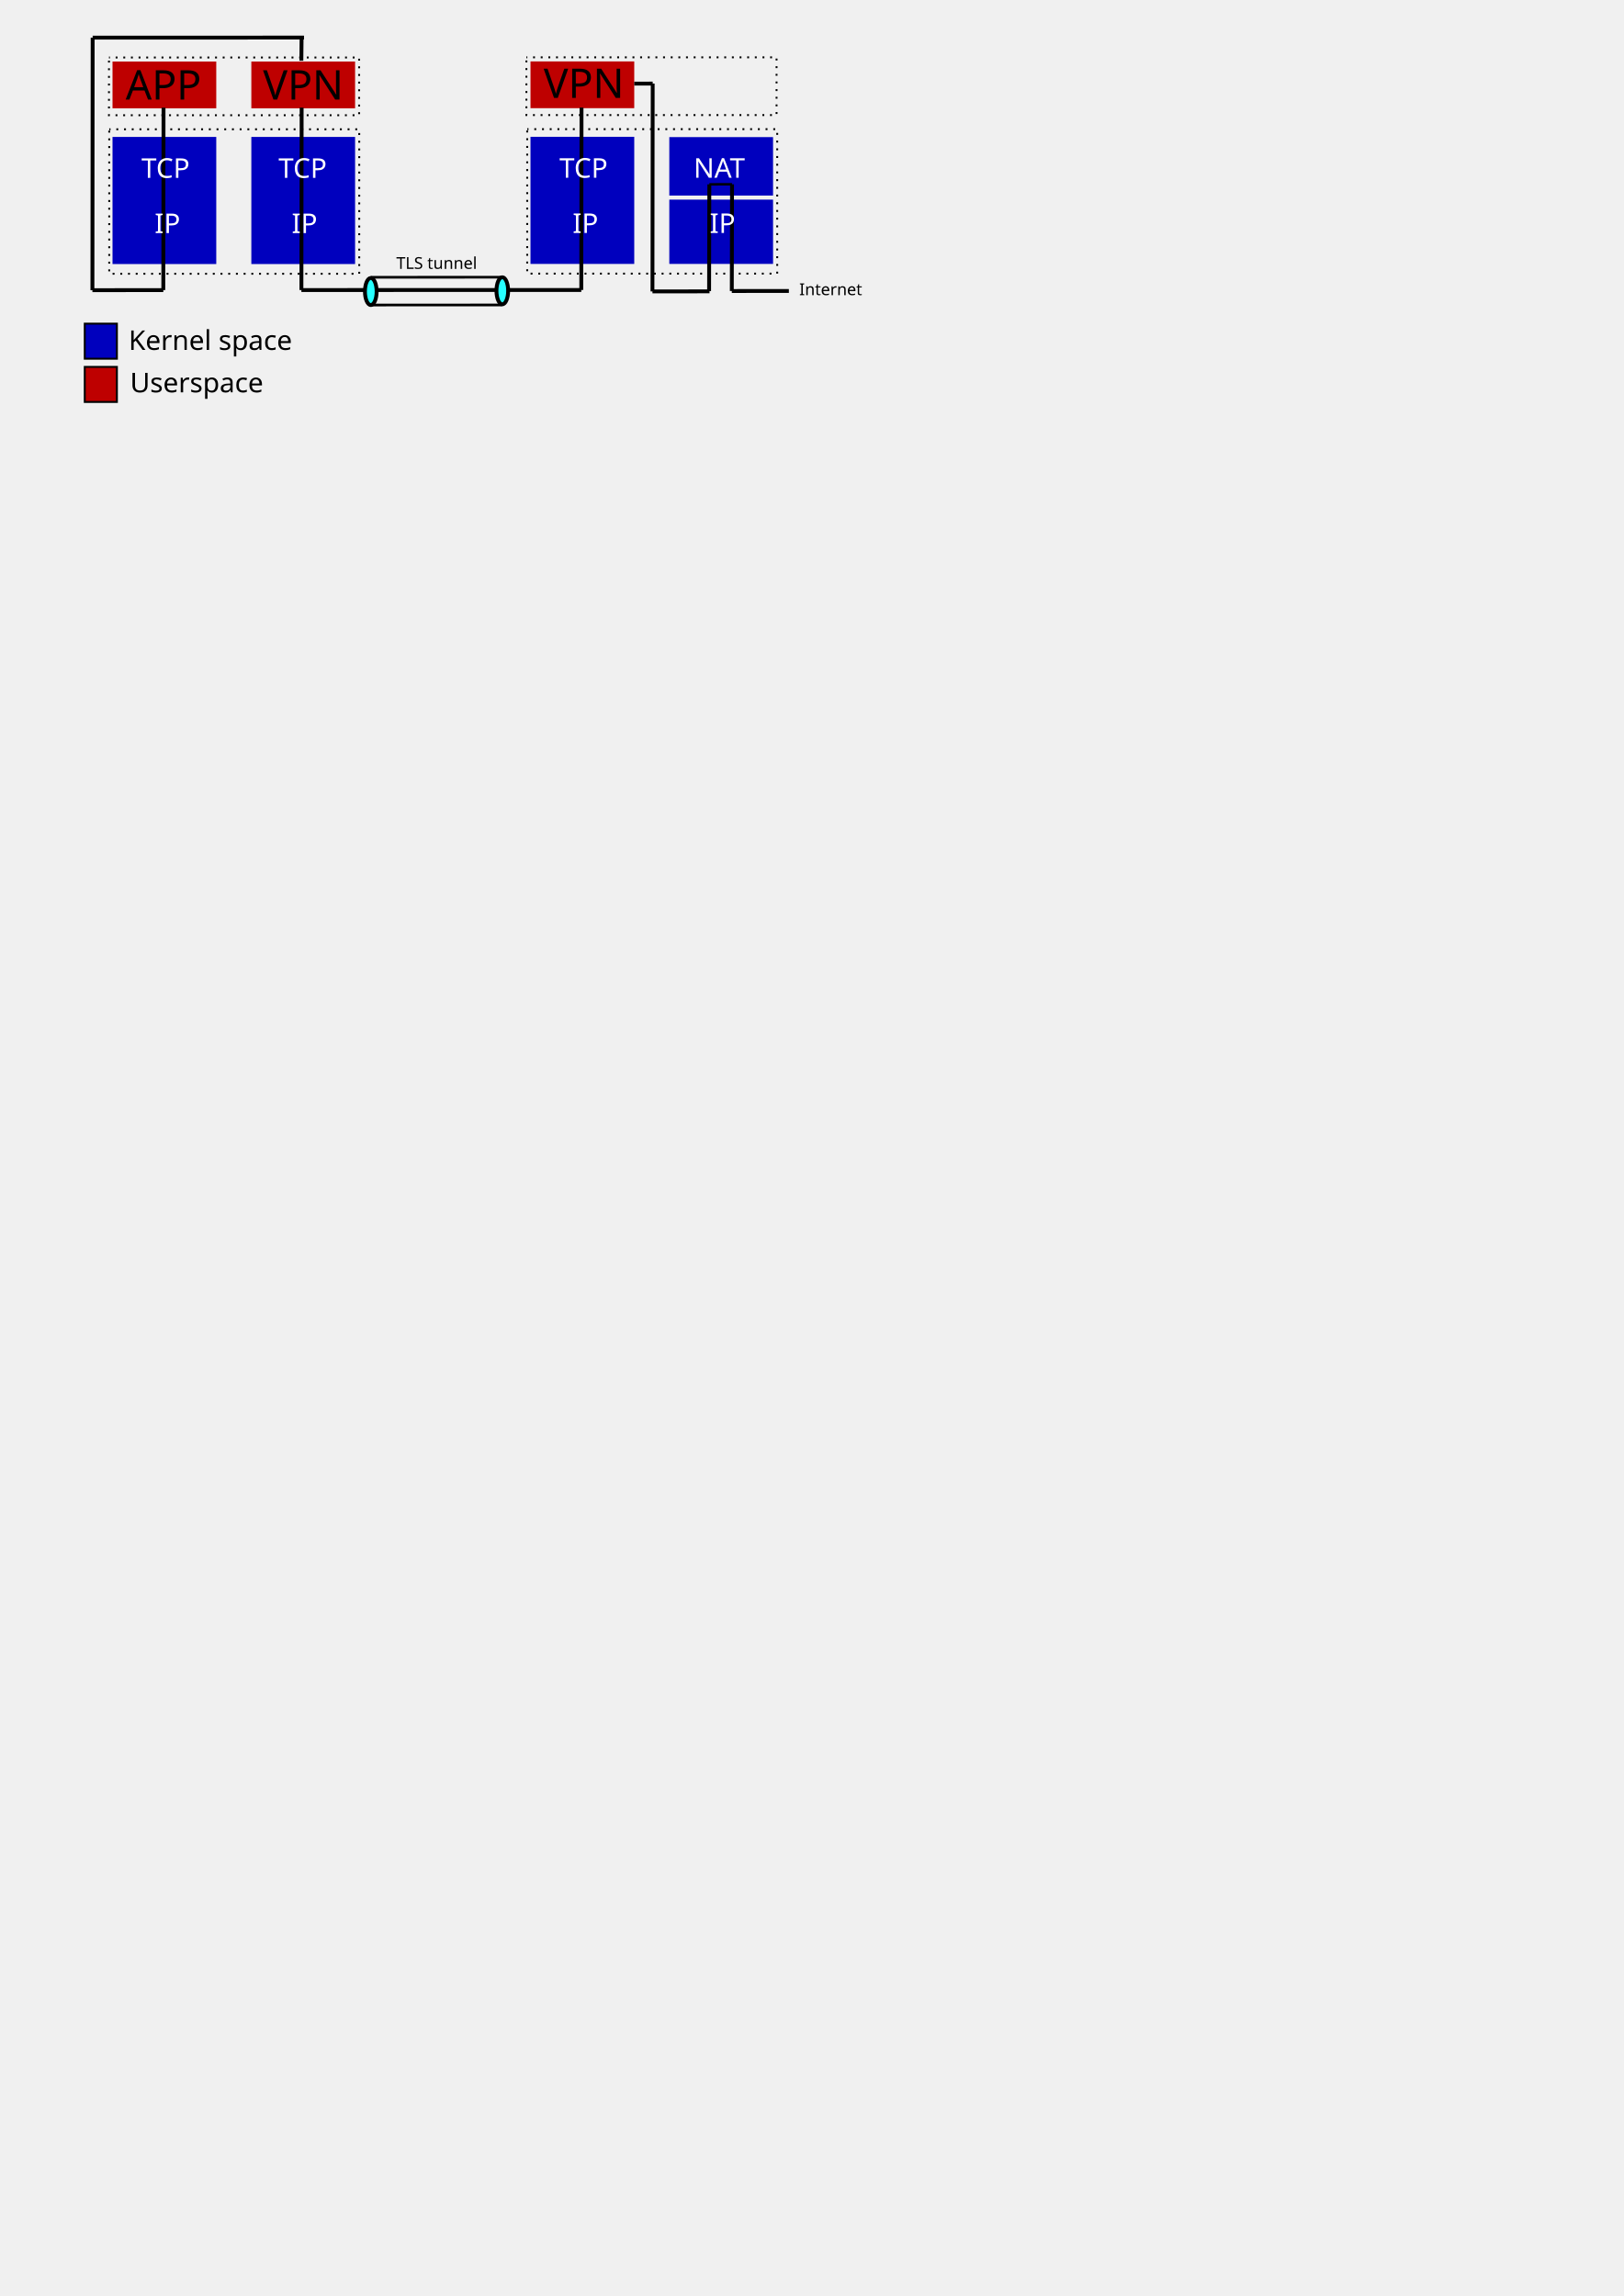
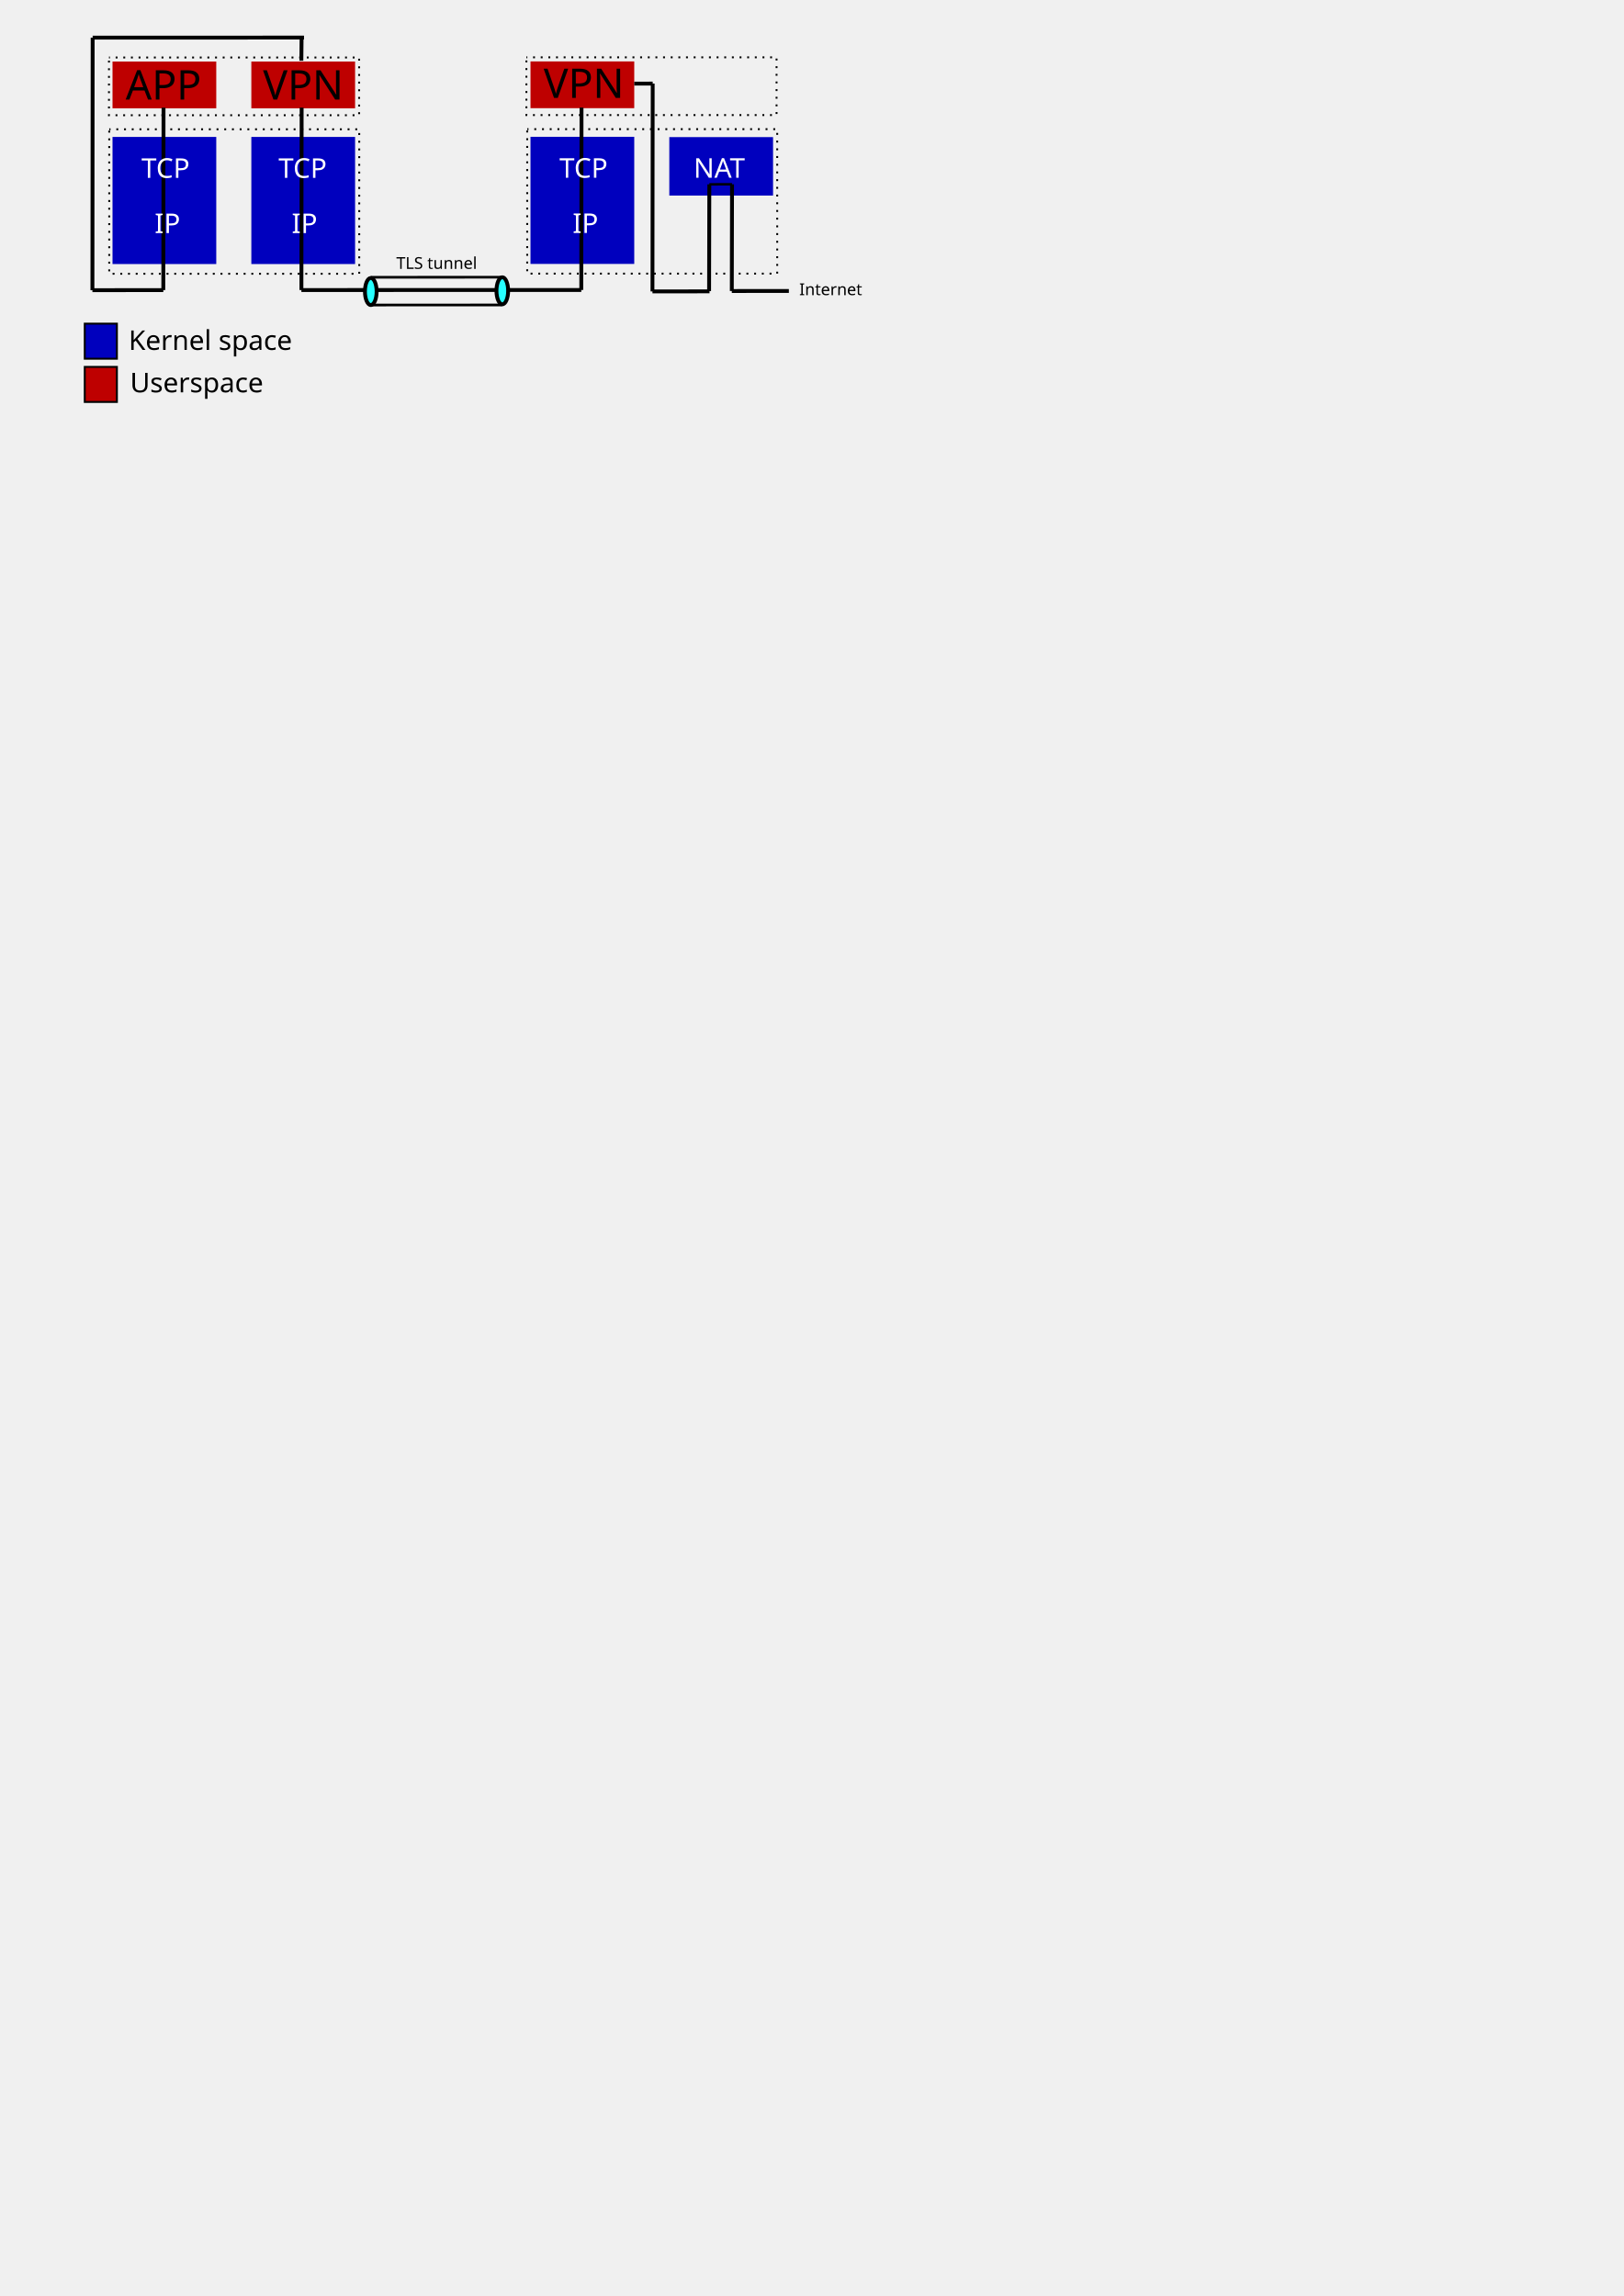
<svg xmlns="http://www.w3.org/2000/svg" width="210mm" height="297mm" viewBox="0 0 210 297" version="1.1" id="svg8">
  <defs id="defs2" />
  <g id="layer1">
    <rect id="rect3713" width="13.418" height="6.048" x="14.552" y="7.962" style="fill:#be0000;fill-opacity:1;stroke-width:0.265" />
    <rect style="fill:#be0000;fill-opacity:1;stroke-width:0.265" y="7.962" x="32.506" height="6.048" width="13.418" id="rect4520" />
    <text xml:space="preserve" style="font-style:normal;font-weight:normal;font-size:5.292px;line-height:1.25;font-family:sans-serif;letter-spacing:0px;word-spacing:0px;fill:#000000;fill-opacity:1;stroke:none;stroke-width:0.265" x="16.253" y="12.875" id="text4524">
      <tspan id="tspan4522" x="16.253" y="12.875" style="stroke-width:0.265">APP</tspan>
    </text>
    <text xml:space="preserve" style="font-style:normal;font-weight:normal;font-size:5.292px;line-height:1.25;font-family:sans-serif;letter-spacing:0px;word-spacing:0px;fill:#000000;fill-opacity:1;stroke:none;stroke-width:0.265" x="34.018" y="12.875" id="text4528">
      <tspan id="tspan4526" x="34.018" y="12.875" style="stroke-width:0.265">VPN</tspan>
    </text>
    <rect style="fill:#0000be;fill-opacity:1;stroke-width:0.265" id="rect4530" width="13.418" height="16.442" x="14.552" y="17.713" />
    <rect y="17.713" x="32.506" height="16.442" width="13.418" id="rect4544" style="fill:#0000be;fill-opacity:1;stroke-width:0.265" />
    <rect style="fill:none;fill-opacity:1;stroke:#000000;stroke-width:0.249;stroke-miterlimit:4;stroke-dasharray:0.249,0.748;stroke-dashoffset:0.08;stroke-opacity:1" id="rect4556" width="32.333" height="18.688" x="14.128" y="16.723" />
    <text xml:space="preserve" style="font-style:normal;font-weight:normal;font-size:3.528px;line-height:1.25;font-family:sans-serif;letter-spacing:0px;word-spacing:0px;fill:#000000;fill-opacity:1;stroke:none;stroke-width:0.265" x="16.631" y="45.268" id="text4566">
      <tspan id="tspan4564" x="16.631" y="45.268" style="stroke-width:0.265">Kernel space</tspan>
    </text>
    <rect style="fill:#0000be;fill-opacity:1;stroke:#000000;stroke-width:0.249;stroke-miterlimit:4;stroke-dasharray:none;stroke-dashoffset:0.301;stroke-opacity:1" id="rect4568" width="4.158" height="4.536" x="10.961" y="41.866" />
    <rect y="47.46" x="10.961" height="4.536" width="4.158" id="rect4570" style="fill:#be0000;fill-opacity:1;stroke:#000000;stroke-width:0.249;stroke-miterlimit:4;stroke-dasharray:none;stroke-dashoffset:0.301;stroke-opacity:1" />
    <text xml:space="preserve" style="font-style:normal;font-weight:normal;font-size:3.528px;line-height:1.25;font-family:sans-serif;letter-spacing:0px;word-spacing:0px;fill:#000000;fill-opacity:1;stroke:none;stroke-width:0.265" x="16.82" y="50.749" id="text4574">
      <tspan id="tspan4572" x="16.82" y="50.749" style="stroke-width:0.265">Userspace</tspan>
    </text>
    <path style="fill:none;stroke:#000000;stroke-width:0.5;stroke-linecap:butt;stroke-linejoin:miter;stroke-miterlimit:4;stroke-dasharray:none;stroke-opacity:1" d="m 75.179,37.511 -36.199,0.008" id="path4602" />
    <path style="fill:none;stroke:#000000;stroke-width:0.5;stroke-linecap:butt;stroke-linejoin:miter;stroke-opacity:1;stroke-miterlimit:4;stroke-dasharray:none" d="m 21.121,37.528 0.03,-23.595" id="path4606" />
    <path id="path4617" d="m 38.983,37.519 0.03,-23.595" style="fill:none;stroke:#000000;stroke-width:0.5;stroke-linecap:butt;stroke-linejoin:miter;stroke-opacity:1;stroke-miterlimit:4;stroke-dasharray:none" />
    <text xml:space="preserve" style="font-style:normal;font-weight:normal;font-size:3.528px;line-height:1.25;font-family:sans-serif;letter-spacing:0px;word-spacing:0px;fill:#000000;fill-opacity:1;stroke:none;stroke-width:0.265" x="18.294" y="23.005" id="text4578">
      <tspan id="tspan4576" x="18.294" y="23.005" style="fill:#ffffff;fill-opacity:1;stroke-width:0.265">TCP</tspan>
    </text>
    <text xml:space="preserve" style="font-style:normal;font-weight:normal;font-size:3.528px;line-height:1.25;font-family:sans-serif;letter-spacing:0px;word-spacing:0px;fill:#000000;fill-opacity:1;stroke:none;stroke-width:0.265" x="19.995" y="30.149" id="text4582">
      <tspan id="tspan4580" x="19.995" y="30.149" style="fill:#ffffff;fill-opacity:1;stroke-width:0.265">IP</tspan>
    </text>
    <text id="text4586" y="23.005" x="36.021" style="font-style:normal;font-weight:normal;font-size:3.528px;line-height:1.25;font-family:sans-serif;letter-spacing:0px;word-spacing:0px;fill:#000000;fill-opacity:1;stroke:none;stroke-width:0.265" xml:space="preserve">
      <tspan style="fill:#ffffff;fill-opacity:1;stroke-width:0.265" y="23.005" x="36.021" id="tspan4584">TCP</tspan>
    </text>
    <text id="text4590" y="30.149" x="37.722" style="font-style:normal;font-weight:normal;font-size:3.528px;line-height:1.25;font-family:sans-serif;letter-spacing:0px;word-spacing:0px;fill:#000000;fill-opacity:1;stroke:none;stroke-width:0.265" xml:space="preserve">
      <tspan style="fill:#ffffff;fill-opacity:1;stroke-width:0.265" y="30.149" x="37.722" id="tspan4588">IP</tspan>
    </text>
    <path id="path4627" d="m 21.121,37.528 -9.168,0.008" style="fill:none;stroke:#000000;stroke-width:0.5;stroke-linecap:butt;stroke-linejoin:miter;stroke-opacity:1;stroke-miterlimit:4;stroke-dasharray:none" />
    <path id="path4629" d="M 11.953,37.537 11.983,4.868" style="fill:none;stroke:#000000;stroke-width:0.5;stroke-linecap:butt;stroke-linejoin:miter;stroke-opacity:1;stroke-miterlimit:4;stroke-dasharray:none" />
    <path id="path4631" d="m 39.317,4.861 -27.333,0.008" style="fill:none;stroke:#000000;stroke-width:0.498;stroke-linecap:butt;stroke-linejoin:miter;stroke-miterlimit:4;stroke-dasharray:none;stroke-opacity:1" />
    <path style="fill:none;stroke:#000000;stroke-width:0.5;stroke-linecap:butt;stroke-linejoin:miter;stroke-miterlimit:4;stroke-dasharray:none;stroke-opacity:1" d="m 38.976,7.855 0.03,-2.993" id="path4633" />
    <rect style="fill:#be0000;fill-opacity:1;stroke-width:0.265" y="7.945" x="68.611" height="6.048" width="13.418" id="rect4635" />
    <text id="text4645" y="12.67" x="70.312" style="font-style:normal;font-weight:normal;font-size:5.292px;line-height:1.25;font-family:sans-serif;letter-spacing:0px;word-spacing:0px;fill:#000000;fill-opacity:1;stroke:none;stroke-width:0.265" xml:space="preserve">
      <tspan style="stroke-width:0.265" y="12.67" x="70.312" id="tspan4643">VPN</tspan>
    </text>
    <rect y="17.697" x="68.611" height="16.442" width="13.418" id="rect4647" style="fill:#0000be;fill-opacity:1;stroke-width:0.265" />
-     <rect style="fill:#0000be;fill-opacity:1;stroke-width:0.188" id="rect4649" width="13.418" height="8.315" x="86.564" y="25.823" />
    <rect y="16.706" x="68.187" height="18.688" width="32.333" id="rect4651" style="fill:none;fill-opacity:1;stroke:#000000;stroke-width:0.249;stroke-miterlimit:4;stroke-dasharray:0.249, 0.748;stroke-dashoffset:0.08;stroke-opacity:1" />
    <path id="path4653" d="m 75.18,37.511 0.03,-23.595" style="fill:none;stroke:#000000;stroke-width:0.5;stroke-linecap:butt;stroke-linejoin:miter;stroke-miterlimit:4;stroke-dasharray:none;stroke-opacity:1" />
    <text id="text4659" y="22.989" x="72.353" style="font-style:normal;font-weight:normal;font-size:3.528px;line-height:1.25;font-family:sans-serif;letter-spacing:0px;word-spacing:0px;fill:#000000;fill-opacity:1;stroke:none;stroke-width:0.265" xml:space="preserve">
      <tspan style="fill:#ffffff;fill-opacity:1;stroke-width:0.265" y="22.989" x="72.353" id="tspan4657">TCP</tspan>
    </text>
    <text id="text4663" y="30.132" x="74.053" style="font-style:normal;font-weight:normal;font-size:3.528px;line-height:1.25;font-family:sans-serif;letter-spacing:0px;word-spacing:0px;fill:#000000;fill-opacity:1;stroke:none;stroke-width:0.265" xml:space="preserve">
      <tspan style="fill:#ffffff;fill-opacity:1;stroke-width:0.265" y="30.132" x="74.053" id="tspan4661">IP</tspan>
    </text>
    <rect y="17.735" x="86.564" height="7.56" width="13.418" id="rect4681" style="fill:#0000be;fill-opacity:1;stroke-width:0.179" />
    <text xml:space="preserve" style="font-style:normal;font-weight:normal;font-size:3.528px;line-height:1.25;font-family:sans-serif;letter-spacing:0px;word-spacing:0px;fill:#000000;fill-opacity:1;stroke:none;stroke-width:0.265" x="89.702" y="22.989" id="text4667">
      <tspan id="tspan4665" x="89.702" y="22.989" style="fill:#ffffff;fill-opacity:1;stroke-width:0.265">NAT</tspan>
    </text>
    <path id="path4631-3" d="m 84.416,10.81 -2.387,0.008" style="fill:none;stroke:#000000;stroke-width:0.5;stroke-linecap:butt;stroke-linejoin:miter;stroke-miterlimit:4;stroke-dasharray:none;stroke-opacity:1" />
    <path style="fill:none;stroke:#000000;stroke-width:0.494;stroke-linecap:butt;stroke-linejoin:miter;stroke-miterlimit:4;stroke-dasharray:none;stroke-opacity:1" d="m 84.386,37.697 0.03,-26.886" id="path4716" />
    <path style="fill:none;stroke:#000000;stroke-width:0.5;stroke-linecap:butt;stroke-linejoin:miter;stroke-miterlimit:4;stroke-dasharray:none;stroke-opacity:1" d="m 91.766,37.689 -7.379,0.008" id="path4718" />
    <path style="fill:none;stroke:#000000;stroke-width:0.5;stroke-linecap:butt;stroke-linejoin:miter;stroke-miterlimit:4;stroke-dasharray:none;stroke-opacity:1" d="M 91.711,37.653 91.74,23.846" id="path4720" />
    <path id="path4722" d="m 94.677,23.838 -2.935,0.008" style="fill:none;stroke:#000000;stroke-width:0.317;stroke-linecap:butt;stroke-linejoin:miter;stroke-miterlimit:4;stroke-dasharray:none;stroke-opacity:1" />
    <path id="path4724" d="M 94.647,37.645 94.677,23.838" style="fill:none;stroke:#000000;stroke-width:0.5;stroke-linecap:butt;stroke-linejoin:miter;stroke-miterlimit:4;stroke-dasharray:none;stroke-opacity:1" />
    <path id="path4726" d="m 102.027,37.637 -7.379,0.008" style="fill:none;stroke:#000000;stroke-width:0.5;stroke-linecap:butt;stroke-linejoin:miter;stroke-miterlimit:4;stroke-dasharray:none;stroke-opacity:1" />
-     <text xml:space="preserve" style="font-style:normal;font-weight:normal;font-size:3.528px;line-height:1.25;font-family:sans-serif;letter-spacing:0px;word-spacing:0px;fill:#000000;fill-opacity:1;stroke:none;stroke-width:0.265" x="91.781" y="30.132" id="text4671">
-       <tspan id="tspan4669" x="91.781" y="30.132" style="fill:#ffffff;fill-opacity:1;stroke-width:0.265">IP</tspan>
-     </text>
    <ellipse style="fill:#26ffff;fill-opacity:1;stroke:#000000;stroke-width:0.5;stroke-miterlimit:4;stroke-dasharray:none;stroke-dashoffset:0.301;stroke-opacity:1" id="path4730" cx="47.956" cy="37.708" rx="0.756" ry="1.748" />
    <path id="path4732" d="m 64.879,35.858 -16.921,0.008" style="fill:#26ffff;fill-opacity:1;stroke:#000000;stroke-width:0.343;stroke-linecap:butt;stroke-linejoin:miter;stroke-miterlimit:4;stroke-dasharray:none;stroke-opacity:1" />
    <path style="fill:#26ffff;fill-opacity:1;stroke:#000000;stroke-width:0.343;stroke-linecap:butt;stroke-linejoin:miter;stroke-miterlimit:4;stroke-dasharray:none;stroke-opacity:1" d="m 64.926,39.449 -16.921,0.008" id="path4734" />
    <ellipse ry="1.748" rx="0.756" cy="37.614" cx="64.965" id="ellipse4736" style="fill:#26ffff;fill-opacity:1;stroke:#000000;stroke-width:0.5;stroke-miterlimit:4;stroke-dasharray:none;stroke-dashoffset:0.301;stroke-opacity:1" />
    <text xml:space="preserve" style="font-style:normal;font-weight:normal;font-size:2.117px;line-height:1.25;font-family:sans-serif;letter-spacing:0px;word-spacing:0px;fill:#000000;fill-opacity:1;stroke:none;stroke-width:0.265" x="51.263" y="34.779" id="text4740">
      <tspan id="tspan4738" x="51.263" y="34.779" style="stroke-width:0.265">TLS tunnel</tspan>
    </text>
    <text xml:space="preserve" style="font-style:normal;font-weight:normal;font-size:2.117px;line-height:1.25;font-family:sans-serif;letter-spacing:0px;word-spacing:0px;fill:#000000;fill-opacity:1;stroke:none;stroke-width:0.265" x="103.376" y="38.181" id="text4744">
      <tspan id="tspan4742" x="103.376" y="38.181" style="stroke-width:0.265">Internet</tspan>
    </text>
    <rect y="7.437" x="14.093" height="7.469" width="32.355" id="rect4746" style="fill:none;fill-opacity:1;stroke:#000000;stroke-width:0.247;stroke-miterlimit:4;stroke-dasharray:0.247, 0.742;stroke-dashoffset:0.125;stroke-opacity:1" />
    <rect style="fill:none;fill-opacity:1;stroke:#000000;stroke-width:0.247;stroke-miterlimit:4;stroke-dasharray:0.247, 0.742;stroke-dashoffset:0.125;stroke-opacity:1" id="rect4748" width="32.355" height="7.469" x="68.081" y="7.416" />
  </g>
</svg>
